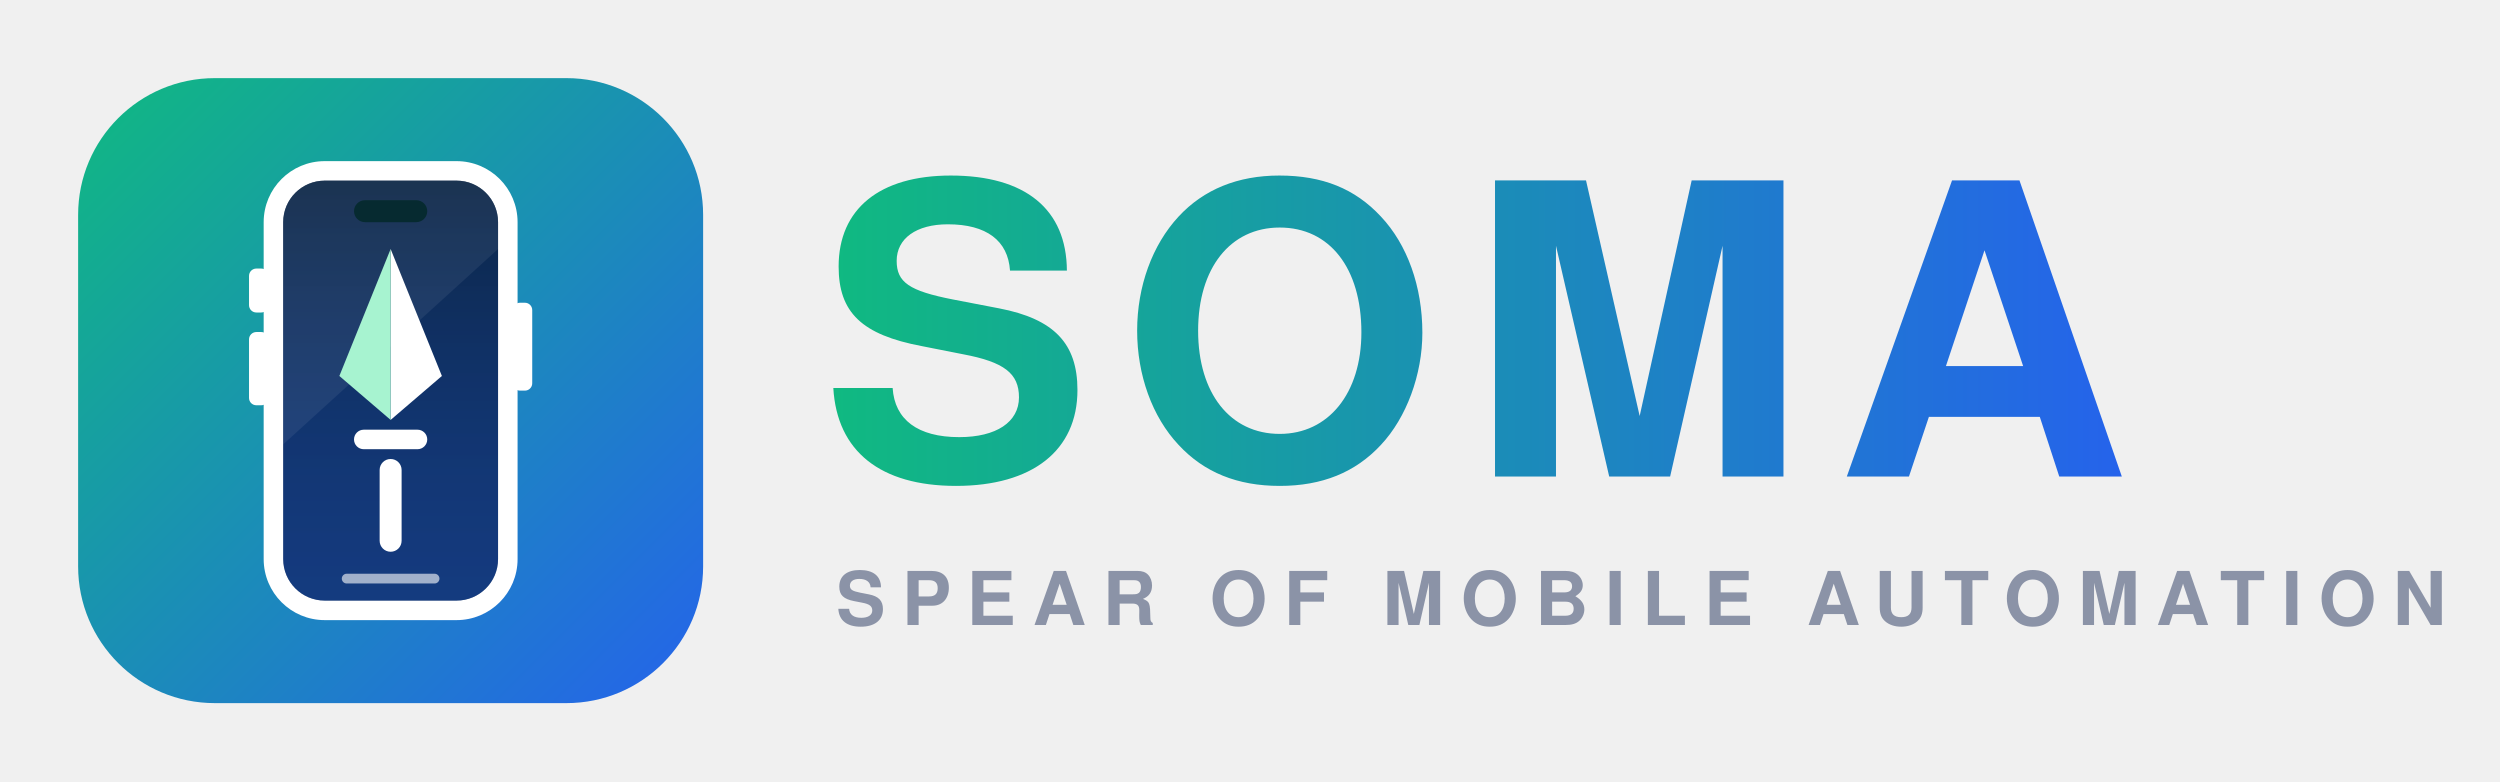
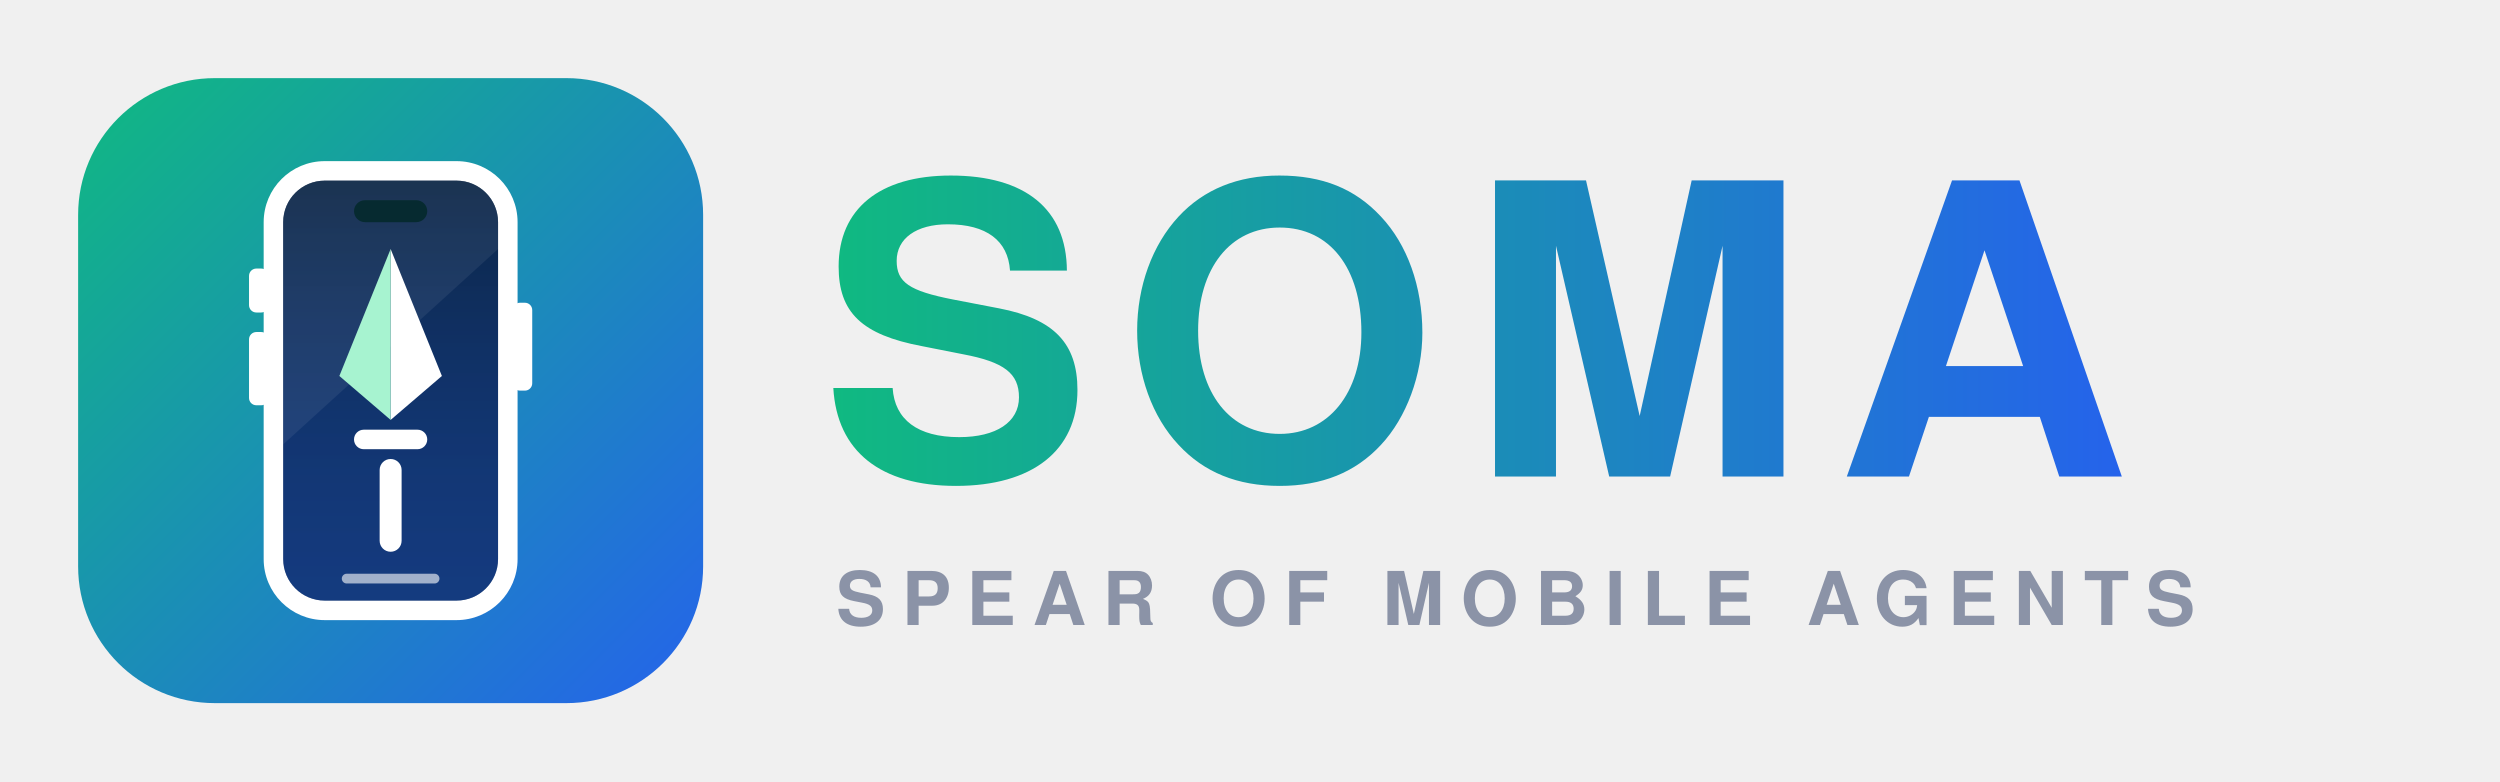
- <svg xmlns="http://www.w3.org/2000/svg" viewBox="0 0 640 200" width="640" height="200" role="img" aria-label="SOMA - Spear of Mobile Automation">
+ <svg xmlns="http://www.w3.org/2000/svg" viewBox="0 0 640 200" width="640" height="200" role="img" aria-label="SOMA - Spear of Mobile Agents">
  <defs>
    <linearGradient id="bg" x1="0" y1="0" x2="1" y2="1">
      <stop offset="0" stop-color="#10B981" />
      <stop offset="1" stop-color="#2563EB" />
    </linearGradient>
    <linearGradient id="text" x1="0" y1="0" x2="1" y2="0">
      <stop offset="0" stop-color="#10B981" />
      <stop offset="1" stop-color="#2563EB" />
    </linearGradient>
    <linearGradient id="screen" x1="0" y1="0" x2="0" y2="1">
      <stop offset="0" stop-color="#0B2545" stop-opacity="0.55" />
      <stop offset="1" stop-color="#2563EB" stop-opacity="0.35" />
    </linearGradient>
    <clipPath id="screenClip">
      <rect x="84" y="42" width="88" height="172" rx="17" />
    </clipPath>
  </defs>
  <g transform="translate(20 20) scale(0.625)">
    <rect width="256" height="256" rx="56" fill="url(#bg)" />
    <rect x="70" y="78" width="8" height="18" rx="3" fill="#FFFFFF" />
    <rect x="70" y="104" width="8" height="30" rx="3" fill="#FFFFFF" />
    <rect x="178" y="92" width="8" height="36" rx="3" fill="#FFFFFF" />
    <rect x="76" y="34" width="104" height="188" rx="25" fill="#FFFFFF" />
    <rect x="84" y="42" width="88" height="172" rx="17" fill="#0B2545" />
    <rect x="84" y="42" width="88" height="172" rx="17" fill="url(#screen)" />
    <path d="M84 42 L172 42 L172 70 L84 150 Z" fill="#FFFFFF" opacity="0.07" clip-path="url(#screenClip)" />
    <rect x="113" y="50" width="30" height="9" rx="4.5" fill="#062A30" />
    <rect x="108" y="203" width="40" height="4" rx="2" fill="#FFFFFF" opacity="0.6" />
    <path d="M128 70 L149 122 L128 140 Z" fill="#FFFFFF" />
    <path d="M128 70 L107 122 L128 140 Z" fill="#A7F3D0" />
    <rect x="113" y="144" width="30" height="8" rx="4" fill="#FFFFFF" />
    <rect x="123.5" y="156" width="9" height="38" rx="4.5" fill="#FFFFFF" />
  </g>
  <text x="210" y="122" font-family="'Segoe UI', 'Helvetica Neue', Helvetica, Arial, sans-serif" font-size="104" font-weight="800" letter-spacing="8" fill="url(#text)">SOMA</text>
-   <text x="214" y="160" font-family="'Segoe UI', 'Helvetica Neue', Helvetica, Arial, sans-serif" font-size="19" font-weight="600" letter-spacing="4.2" fill="#8B93A7">SPEAR OF MOBILE AUTOMATION</text>
+   <text x="214" y="160" font-family="'Segoe UI', 'Helvetica Neue', Helvetica, Arial, sans-serif" font-size="19" font-weight="600" letter-spacing="4.2" fill="#8B93A7">SPEAR OF MOBILE AGENTS</text>
</svg>
